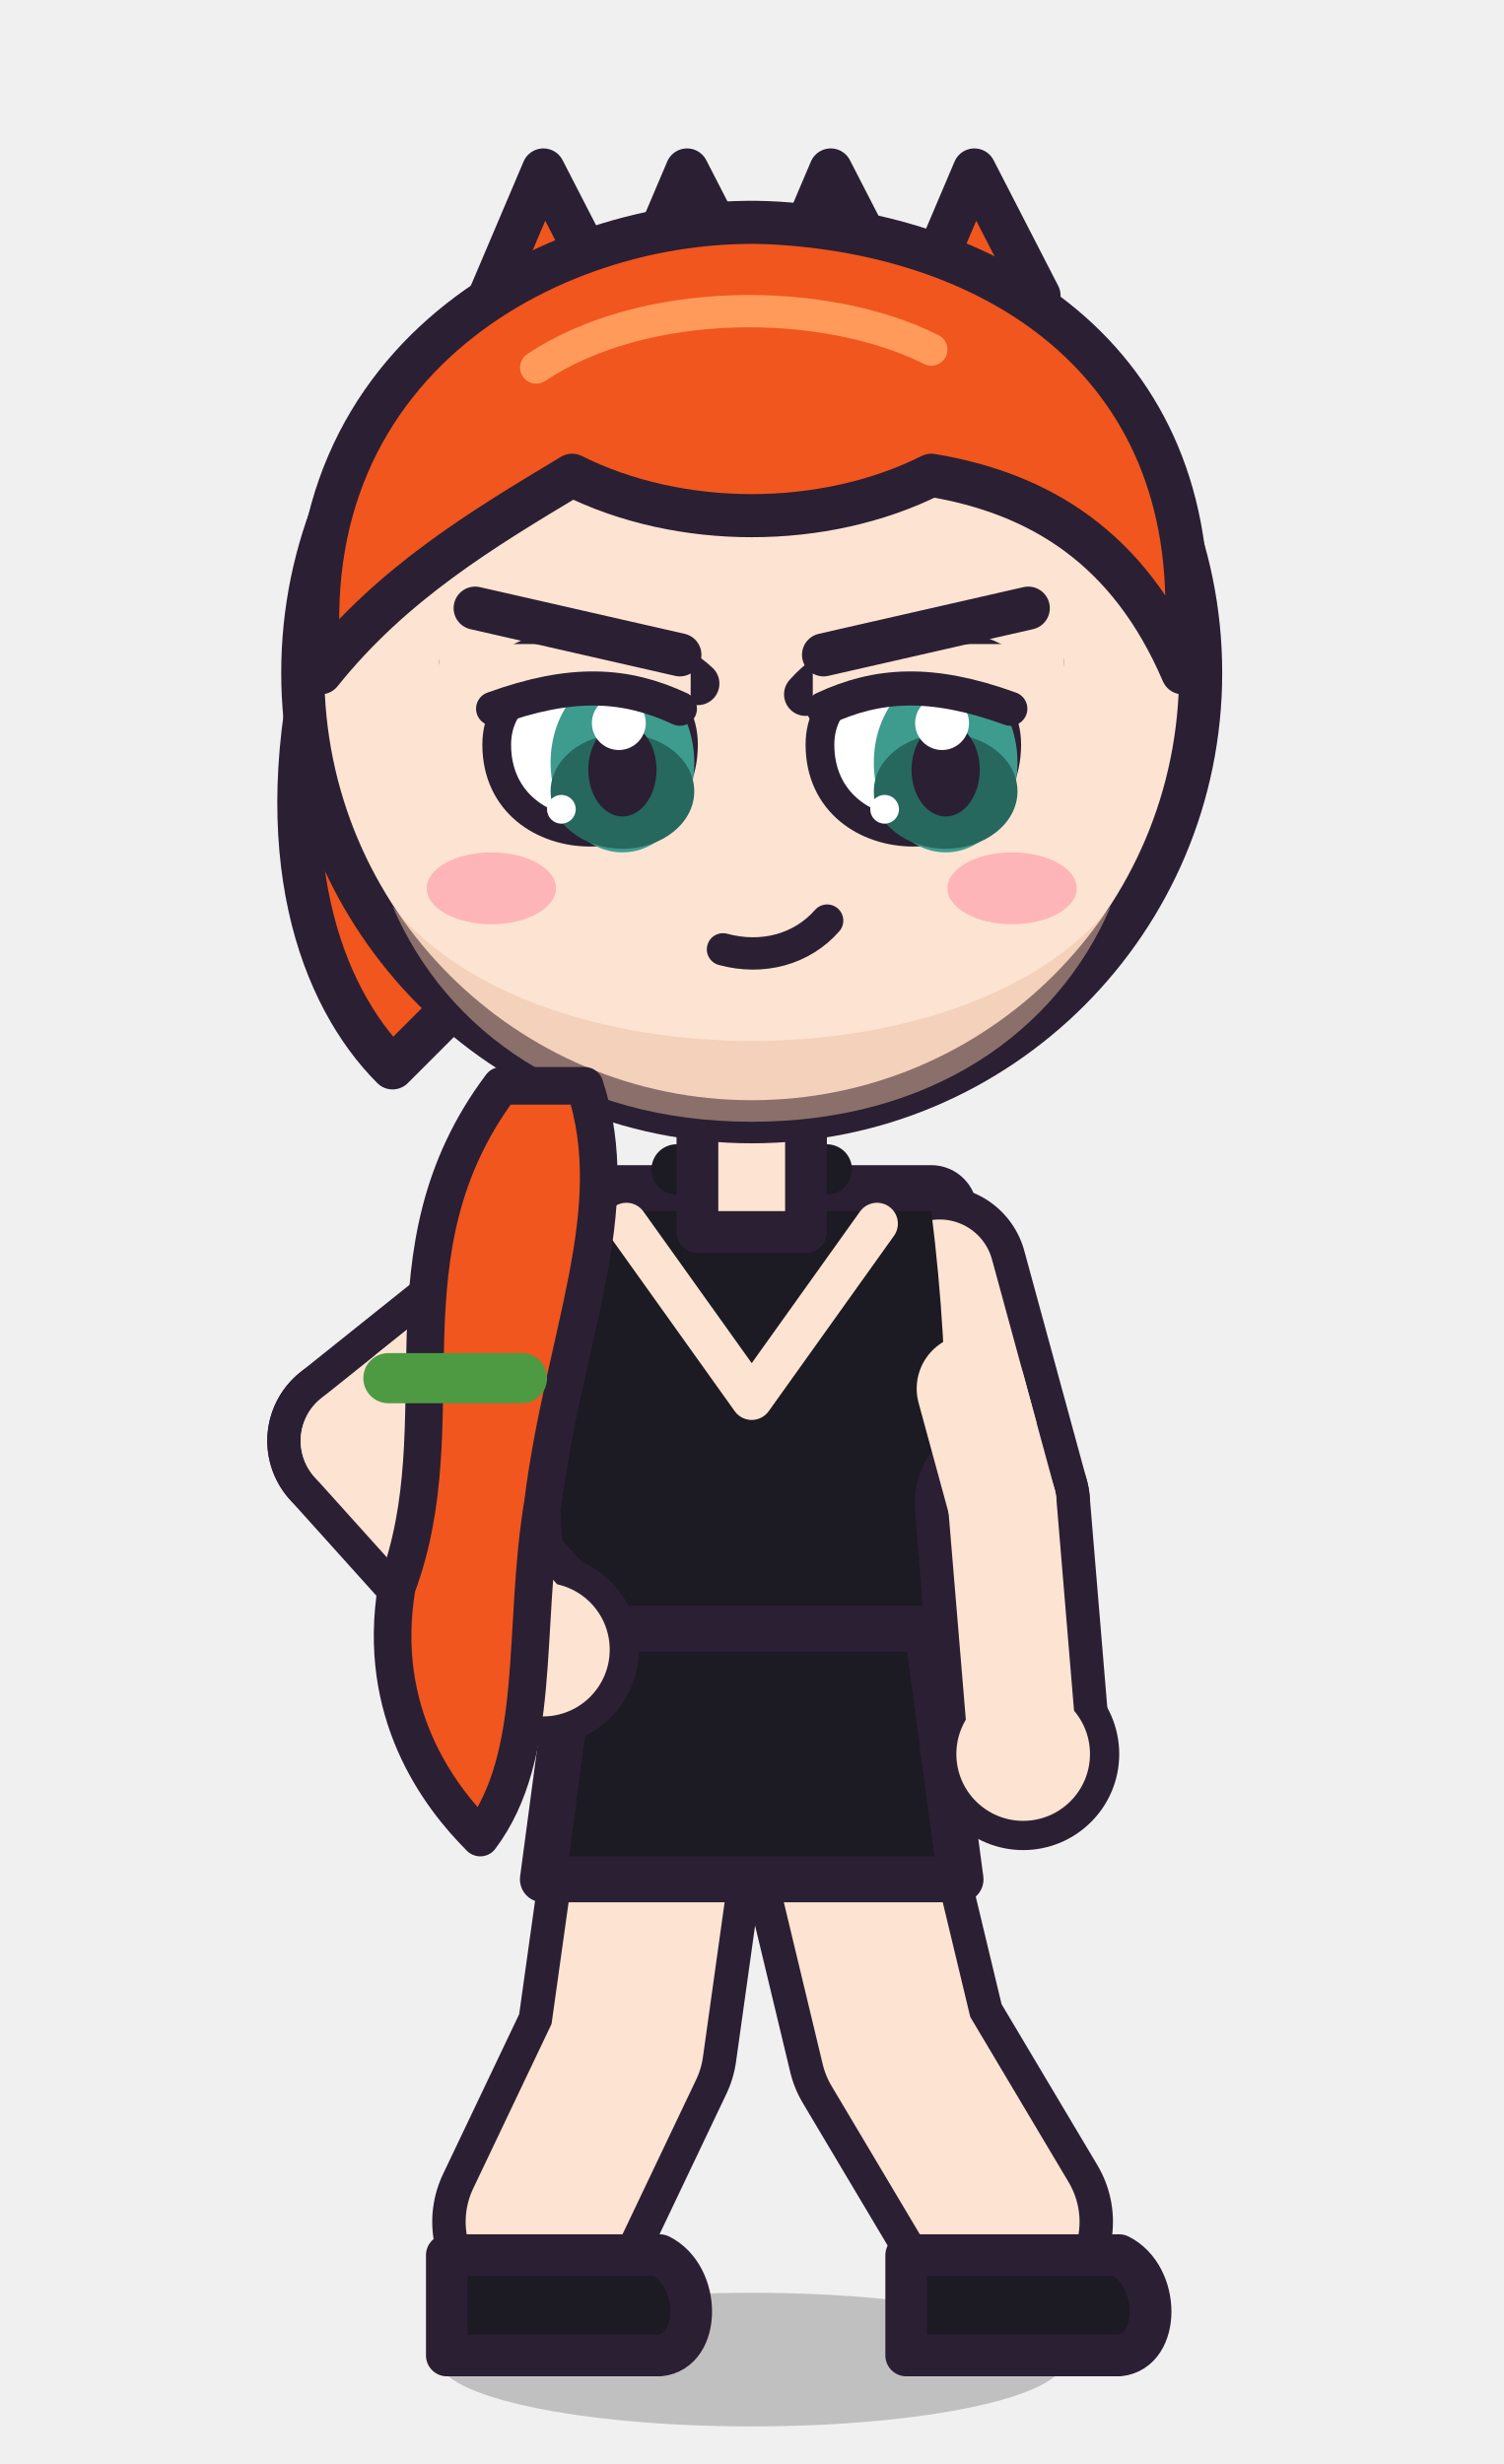
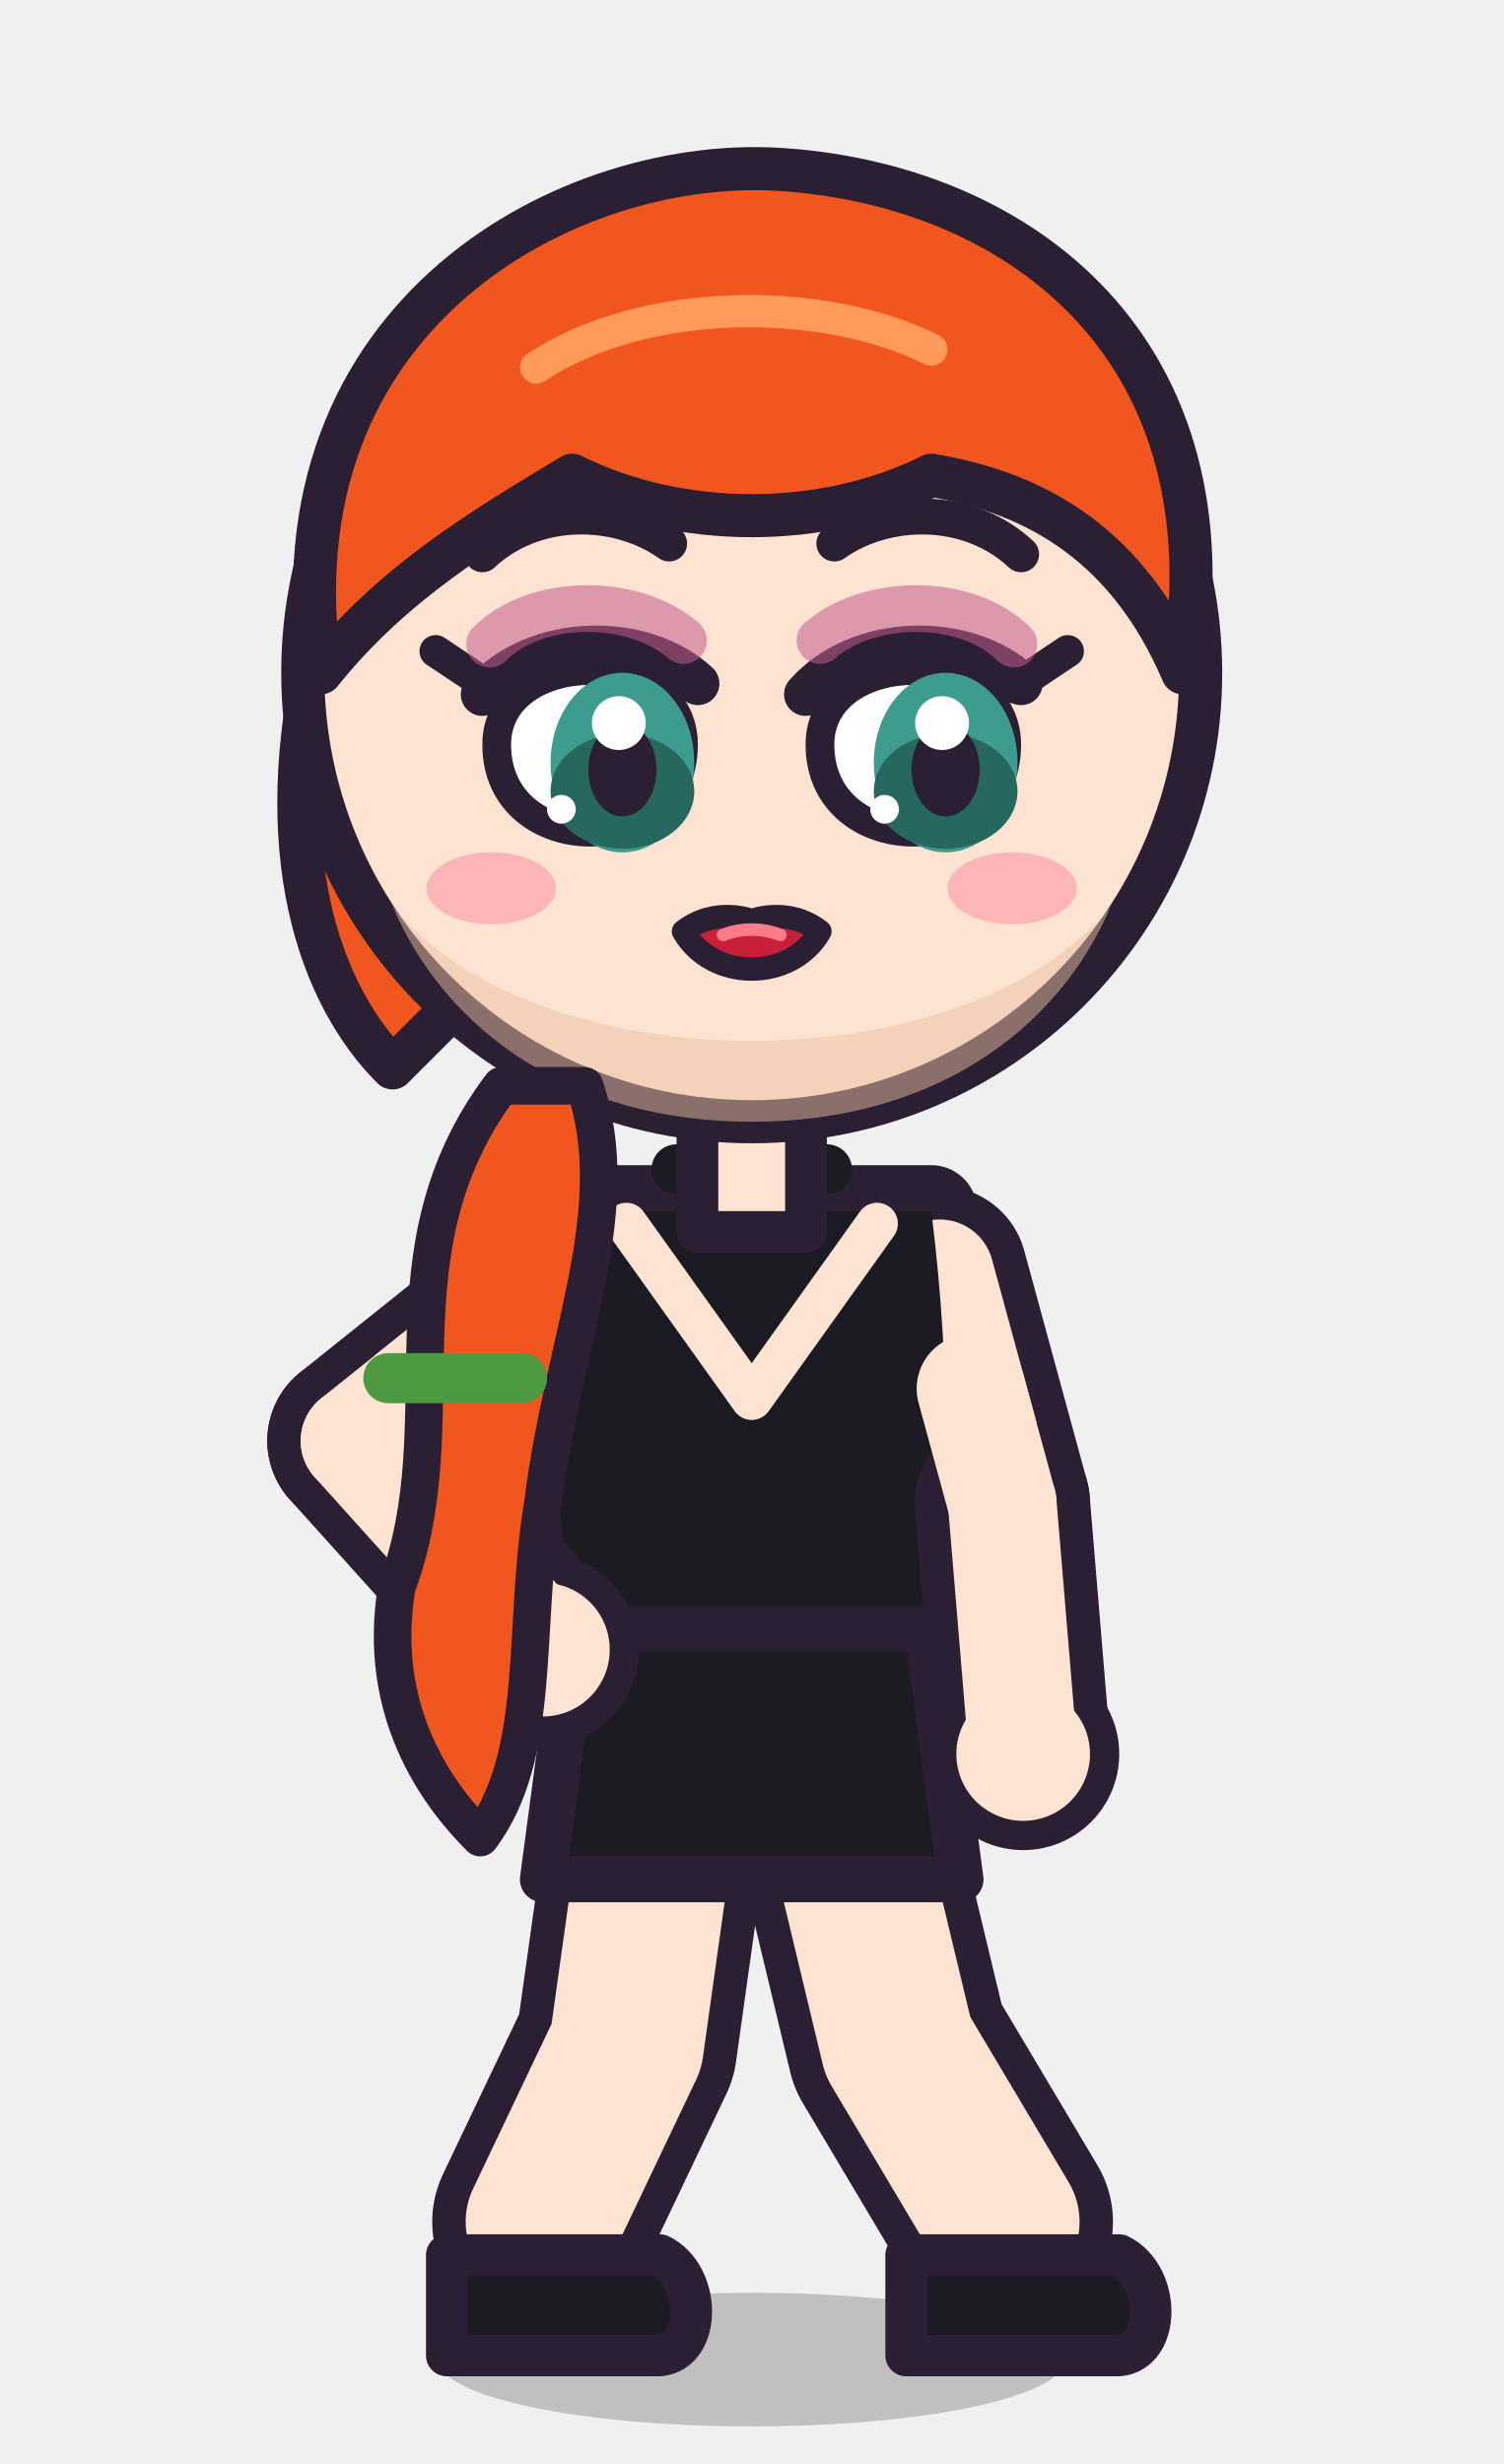
<svg xmlns="http://www.w3.org/2000/svg" viewBox="-36 -54 72 118" width="72" height="118">
  <g transform="translate(0 0.0) scale(1.0)" stroke-linejoin="round" stroke-linecap="round">
    <g transform="translate(0 -23.5) rotate(0 0 24) scale(.86)" stroke="#2B1F33" stroke-width="2.4">
      <path d="M-24 0 C-27 12 -24 20 -20 24 L-14 18 C-17 12 -18 6 -18 0 Z" fill="#F0561E" />
    </g>
    <ellipse cx="0" cy="59" rx="15" ry="3.2" fill="#000" opacity=".2" />
    <path d="M-4.60 34.00 L-6.00 44.00 L-10.00 52.40" fill="none" stroke="#2B1F33" stroke-width="10.6" stroke-linecap="round" stroke-linejoin="round" />
    <path d="M4.60 34.00 L7.00 44.00 L12.00 52.40" fill="none" stroke="#2B1F33" stroke-width="10.6" stroke-linecap="round" stroke-linejoin="round" />
    <path d="M-4.60 34.00 L-6.00 44.00 L-10.00 52.40" fill="none" stroke="#FCE3D2" stroke-width="7.4" stroke-linecap="round" stroke-linejoin="round" />
    <path d="M4.60 34.00 L7.00 44.00 L12.00 52.40" fill="none" stroke="#FCE3D2" stroke-width="7.4" stroke-linecap="round" stroke-linejoin="round" />
    <path d="M-14.6 54 L-4.4 54 C-2.4 55 -2.4 58.6 -4.4 58.8 L-14.6 58.8 Z" fill="#1C1A22" stroke="#2B1F33" stroke-width="2" />
    <path d="M7.4 54 L17.6 54 C19.6 55 19.6 58.6 17.6 58.8 L7.4 58.8 Z" fill="#1C1A22" stroke="#2B1F33" stroke-width="2" />
    <path d="M-9.00 7.00 L-19.00 15.00" fill="none" stroke="#2B1F33" stroke-width="8.4" stroke-linecap="round" stroke-linejoin="round" />
    <path d="M9.00 7.00 L12.00 18.00" fill="none" stroke="#2B1F33" stroke-width="8.4" stroke-linecap="round" stroke-linejoin="round" />
    <path d="M-8.6 4 C-9.6 12 -9.6 20 -8 26 L8 26 C9.6 20 9.6 12 8.6 4 Z" fill="#2B1F33" stroke="#2B1F33" stroke-width="4.4" />
    <path d="M-9.00 7.00 L-19.00 15.00" fill="none" stroke="#FCE3D2" stroke-width="5.2" stroke-linecap="round" stroke-linejoin="round" />
    <path d="M9.00 7.00 L12.00 18.00" fill="none" stroke="#FCE3D2" stroke-width="5.2" stroke-linecap="round" stroke-linejoin="round" />
    <path d="M-8.6 4 C-9.6 12 -9.6 20 -8 26 L8 26 C9.6 20 9.6 12 8.6 4 Z" fill="#1C1A22" stroke="none" />
    <path d="M-3.6 2 L3.6 2" fill="none" stroke="#1C1A22" stroke-width="2.4" />
    <path d="M-6 4.6 L0 13 L6 4.6" fill="none" stroke="#FCE3D2" stroke-width="2" />
    <path d="M-8.4 24 L8.4 24 L10 36 L-10 36 Z" fill="#1C1A22" stroke="#2B1F33" stroke-width="2.2" />
    <rect x="-2.6" y="-1" width="5.2" height="6" fill="#FCE3D2" stroke="#2B1F33" stroke-width="2" />
    <path d="M-19.00 15.00 L-10.00 25.00" fill="none" stroke="#2B1F33" stroke-width="8.4" stroke-linecap="round" stroke-linejoin="round" />
    <circle cx="-10.00" cy="25.00" r="4.6" fill="#2B1F33" />
    <path d="M-14.00 11.00 L-19.00 15.00" fill="none" stroke="#FCE3D2" stroke-width="5.2" stroke-linecap="round" stroke-linejoin="round" />
    <path d="M-19.00 15.00 L-10.00 25.00" fill="none" stroke="#FCE3D2" stroke-width="5.2" stroke-linecap="round" stroke-linejoin="round" />
    <circle cx="-10.00" cy="25.00" r="3.2" fill="#FCE3D2" />
    <path d="M12.00 18.00 L13.00 30.00" fill="none" stroke="#2B1F33" stroke-width="8.4" stroke-linecap="round" stroke-linejoin="round" />
    <circle cx="13.00" cy="30.00" r="4.6" fill="#2B1F33" />
    <path d="M10.50 12.50 L12.00 18.00" fill="none" stroke="#FCE3D2" stroke-width="5.2" stroke-linecap="round" stroke-linejoin="round" />
    <path d="M12.00 18.00 L13.00 30.00" fill="none" stroke="#FCE3D2" stroke-width="5.2" stroke-linecap="round" stroke-linejoin="round" />
    <circle cx="13.00" cy="30.00" r="3.2" fill="#FCE3D2" />
    <g transform="translate(0 -23.5) rotate(0 0 24) scale(.86)" stroke="#2B1F33" stroke-width="2.4">
      <circle cx="0" cy="2" r="25" fill="#FCE3D2" />
      <path d="M-20 15 C-12 25 12 25 20 15 C17 22 10 27 0 27 C-10 27 -17 22 -20 15 Z" fill="#EBBFA2" stroke="none" opacity=".5" />
-       <path d="M-15 -18 L-11.6 -26 L-8 -19 Z" fill="#F0561E" />
-       <path d="M-7 -18 L-3.6 -26 L0 -19 Z" fill="#F0561E" />
-       <path d="M1 -18 L4.4 -26 L8 -19 Z" fill="#F0561E" />
-       <path d="M9 -18 L12.4 -26 L16 -19 Z" fill="#F0561E" />
-       <path d="M-24 2 C-26 -16 -10 -24 2 -23 C15 -22 26 -14 24 2 C21 -5 16 -8 10 -9 C4 -6 -4 -6 -10 -9 C-15 -6 -20 -3 -24 2 Z" fill="#F0561E" />
+       <path d="M-24 2 C-27 -18 -10 -27 2 -26 C15 -25 27 -16 24 2 C21 -5 16 -8 10 -9 C4 -6 -4 -6 -10 -9 C-15 -6 -20 -3 -24 2 Z" fill="#F0561E" />
      <path d="M-12 -15 C-6 -19 4 -19 10 -16" fill="none" stroke="#FF9A5A" stroke-width="1.8" />
      <path d="M-14.2 6 C-14.2 0.5 -3.8 0.5 -3.8 6 C-3.8 12.5 -14.2 12.5 -14.2 6 Z" fill="#fff" stroke-width="1.6" />
      <ellipse cx="-7.2" cy="7.0" rx="4.0" ry="5.0" fill="#3E9C8E" stroke="none" />
      <ellipse cx="-7.2" cy="8.6" rx="4.0" ry="3.2" fill="#26685E" stroke="none" />
      <ellipse cx="-7.2" cy="7.4" rx="1.9" ry="2.6" fill="#2B1F33" stroke="none" />
      <circle cx="-7.4" cy="4.8" r="1.5" fill="#fff" stroke="none" />
      <circle cx="-10.6" cy="9.6" r=".8" fill="#fff" stroke="none" />
      <path d="M-15 3.2 C-12 -.2 -6 -.2 -3 2.6" fill="none" stroke-width="2.4" />
-       <path d="M-14.6 2.8 L-16.6 1.4" fill="none" stroke-width="1.6" />
+       <path d="M-14.6 2.8 L-17.6 .8" fill="none" stroke-width="1.8" />
      <path d="M3.8 6 C3.8 0.5 14.2 0.5 14.2 6 C14.2 12.5 3.8 12.5 3.8 6 Z" fill="#fff" stroke-width="1.6" />
      <ellipse cx="10.8" cy="7.0" rx="4.0" ry="5.0" fill="#3E9C8E" stroke="none" />
      <ellipse cx="10.8" cy="8.6" rx="4.0" ry="3.2" fill="#26685E" stroke="none" />
      <ellipse cx="10.8" cy="7.4" rx="1.9" ry="2.6" fill="#2B1F33" stroke="none" />
      <circle cx="10.6" cy="4.8" r="1.5" fill="#fff" stroke="none" />
      <circle cx="7.4" cy="9.6" r=".8" fill="#fff" stroke="none" />
      <path d="M3 3.2 C6 -.2 12 -.2 15 2.6" fill="none" stroke-width="2.4" />
-       <path d="M14.6 2.8 L16.6 1.4" fill="none" stroke-width="1.6" />
-       <path d="M-17.4 .4 L-3.4 .4 L-3.4 4.6 C-7 3.2 -10 3.2 -15 4.6 L-17.4 4.6 Z M3.4 .4 L17.4 .4 L17.4 4.6 L15 4.6 C10 3.2 7 3.2 3.4 4.6 Z" fill="#FCE3D2" stroke="none" />
-       <path d="M-14.4 4.0 C-10 2.4 -7 2.6 -4 4.0 M4 4.0 C7 2.6 10 2.4 14.4 4.0" fill="none" stroke-width="1.9" />
-       <path d="M-15.4 -1.6 L-4 1 M4 1 L15.4 -1.6" fill="none" stroke-width="2.4" />
-       <path d="M-1.6 17.4 C.6 18 2.8 17.4 4.2 15.8" fill="none" stroke-width="1.8" />
+       <path d="M14.6 2.8 L17.6 .8" fill="none" stroke-width="1.8" />
+       <path d="M-14.6 .4 C-12 -2.2 -6.6 -2.2 -3.8 .2 M3.8 .2 C6.6 -2.2 12 -2.2 14.6 .4" fill="none" stroke="#C25C8A" stroke-width="2.6" stroke-linecap="round" opacity=".55" />
+       <path d="M-15 -4.6 C-12 -7.4 -7.4 -7.2 -4.6 -5.2 M4.6 -5.2 C7.4 -7.2 12 -7.4 15 -4.6" fill="none" stroke-width="2" />
+       <path d="M-3.8 16.4 C-2 15 0 15.8 0 15.8 C0 15.8 2 15 3.8 16.4 C2.2 19.2 -2.2 19.2 -3.8 16.4 Z" fill="#C8203A" stroke-width="1.3" />
+       <path d="M-1.6 16.6 C-.6 16.2 .6 16.2 1.6 16.6" fill="none" stroke="#FF7A8A" stroke-width=".7" />
      <ellipse cx="-14.5" cy="14" rx="3.6" ry="2" fill="#FF8FA3" opacity=".55" stroke="none" />
      <ellipse cx="14.5" cy="14" rx="3.6" ry="2" fill="#FF8FA3" opacity=".55" stroke="none" />
    </g>
    <path d="M-12 -2 C-18 6 -14 14 -17 22 C-18 28 -15 32 -13 34 C-10 30 -11 24 -10 18 C-9 10 -6 4 -8 -2 Z" fill="#F0561E" stroke="#2B1F33" stroke-width="1.8" />
    <path d="M-17.4 12 L-11 12" fill="none" stroke="#4E9A43" stroke-width="2.4" />
  </g>
</svg>
